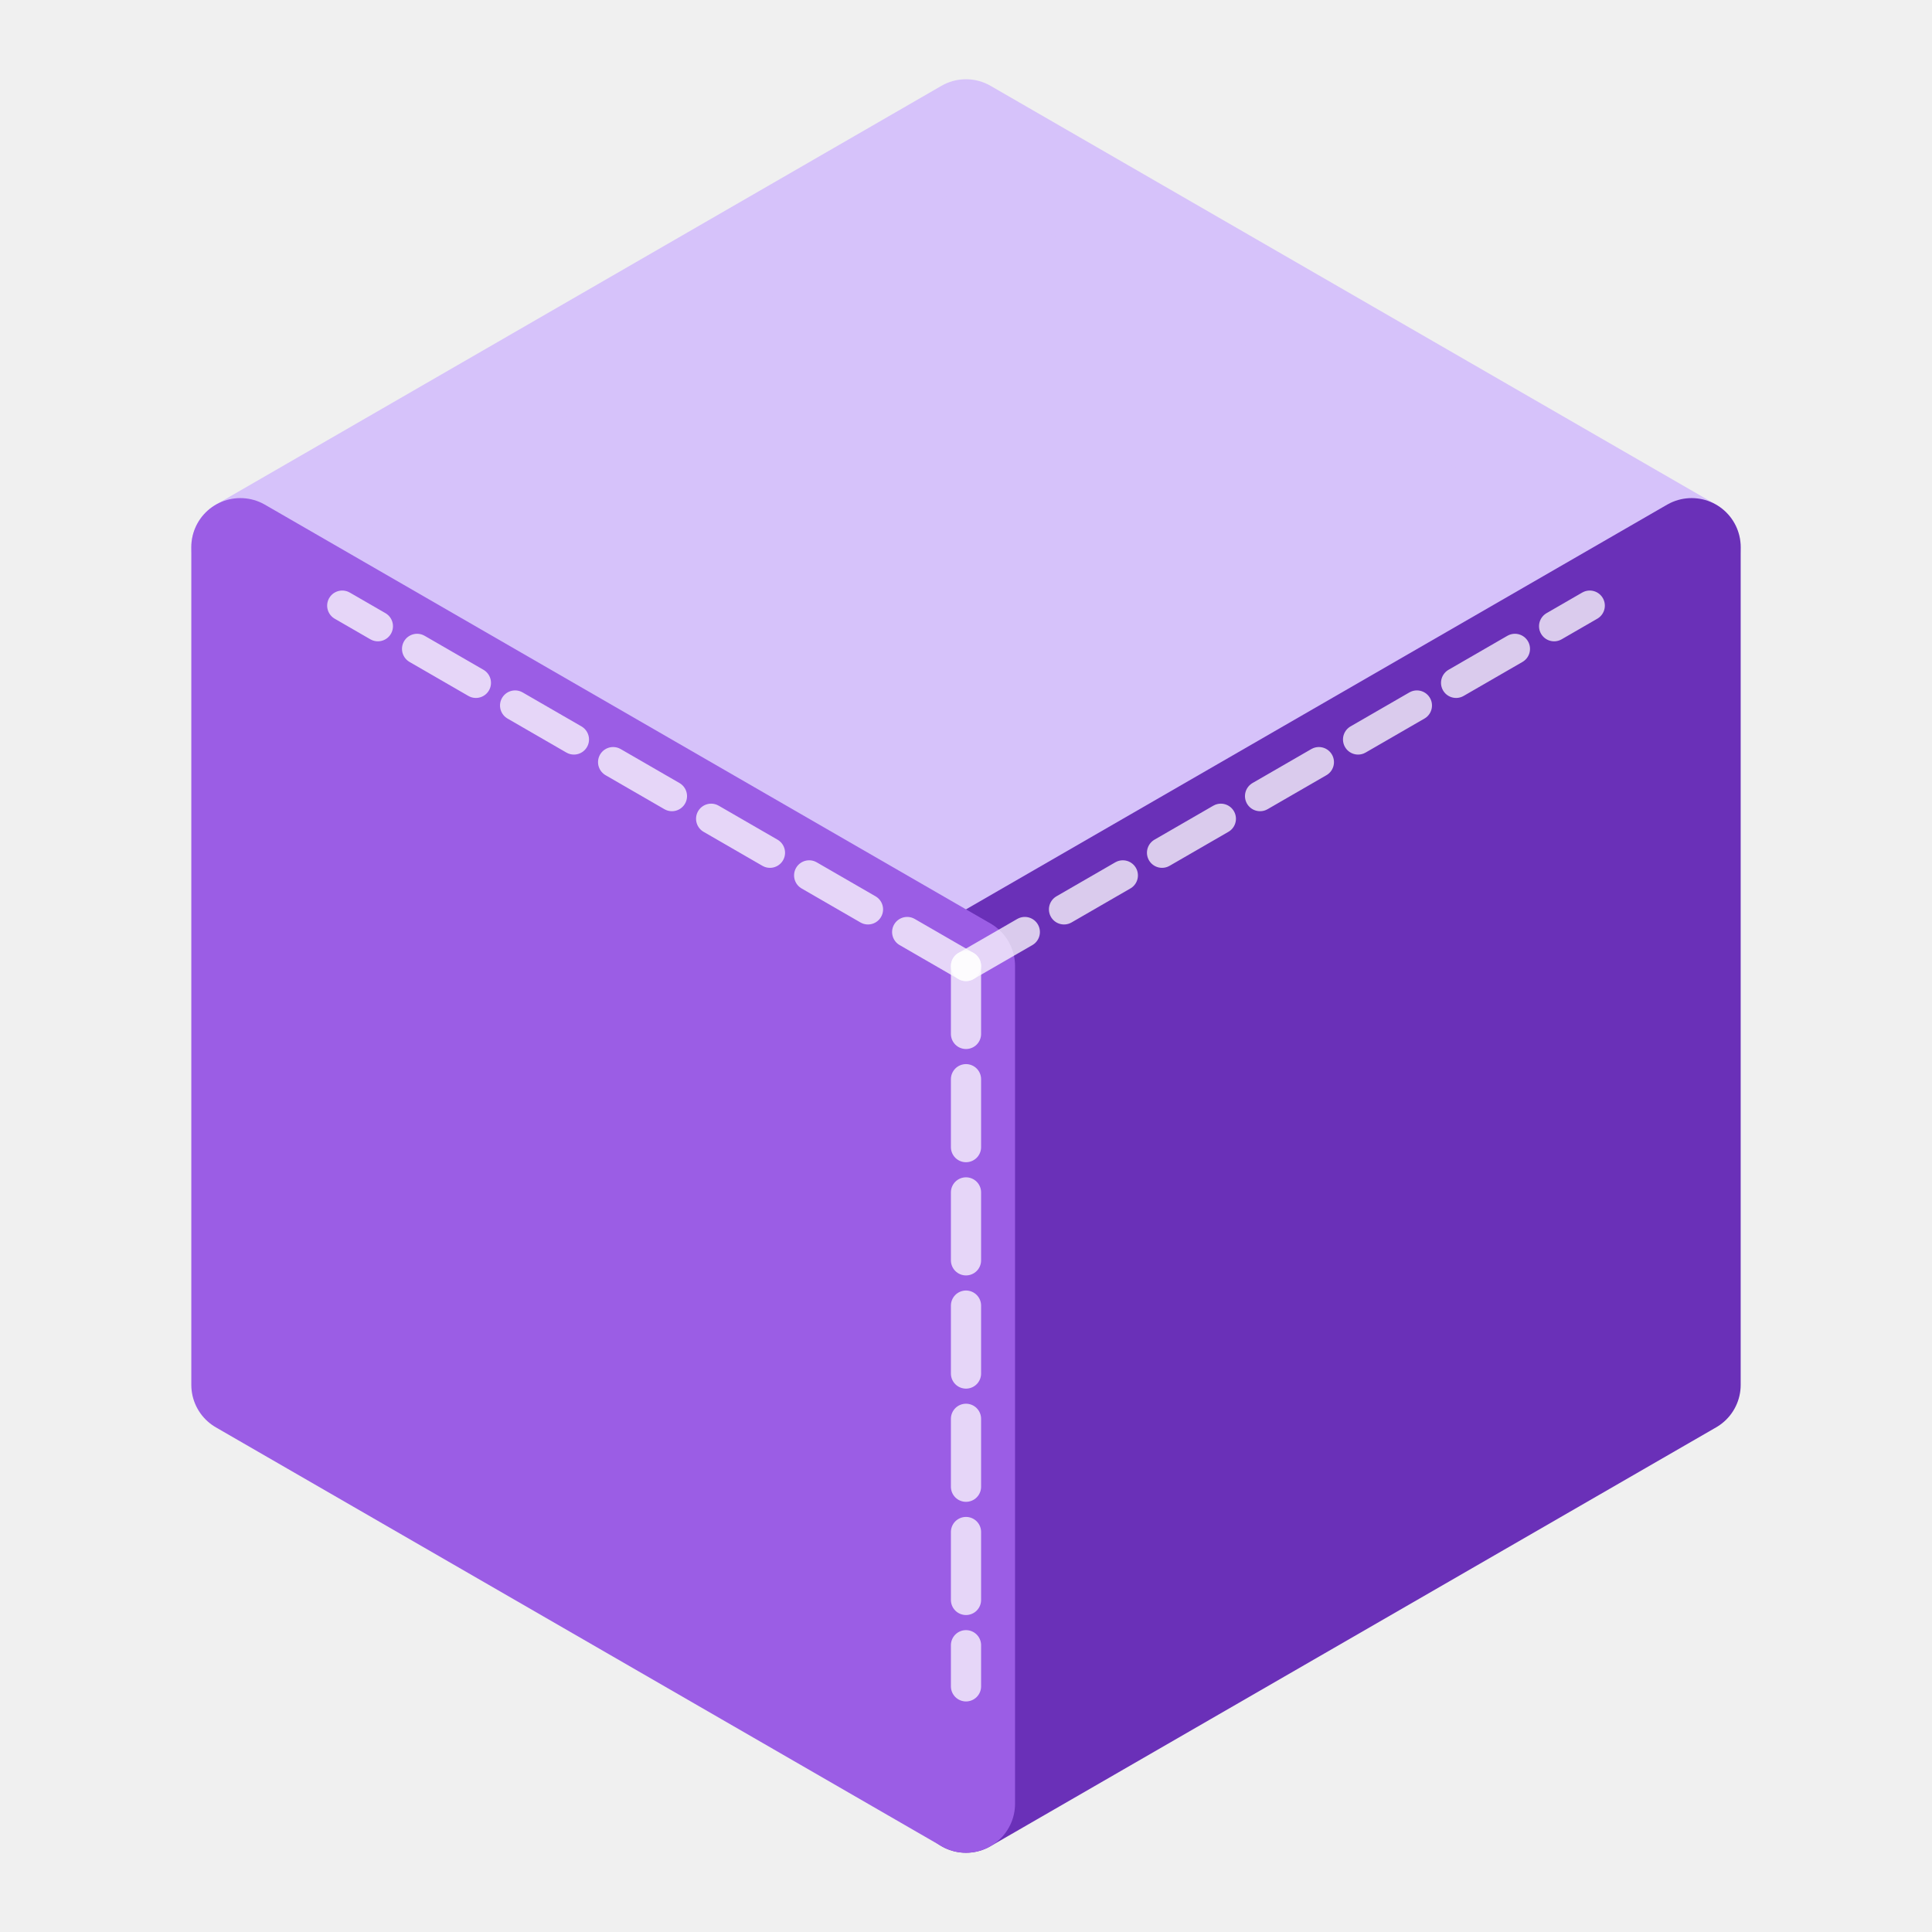
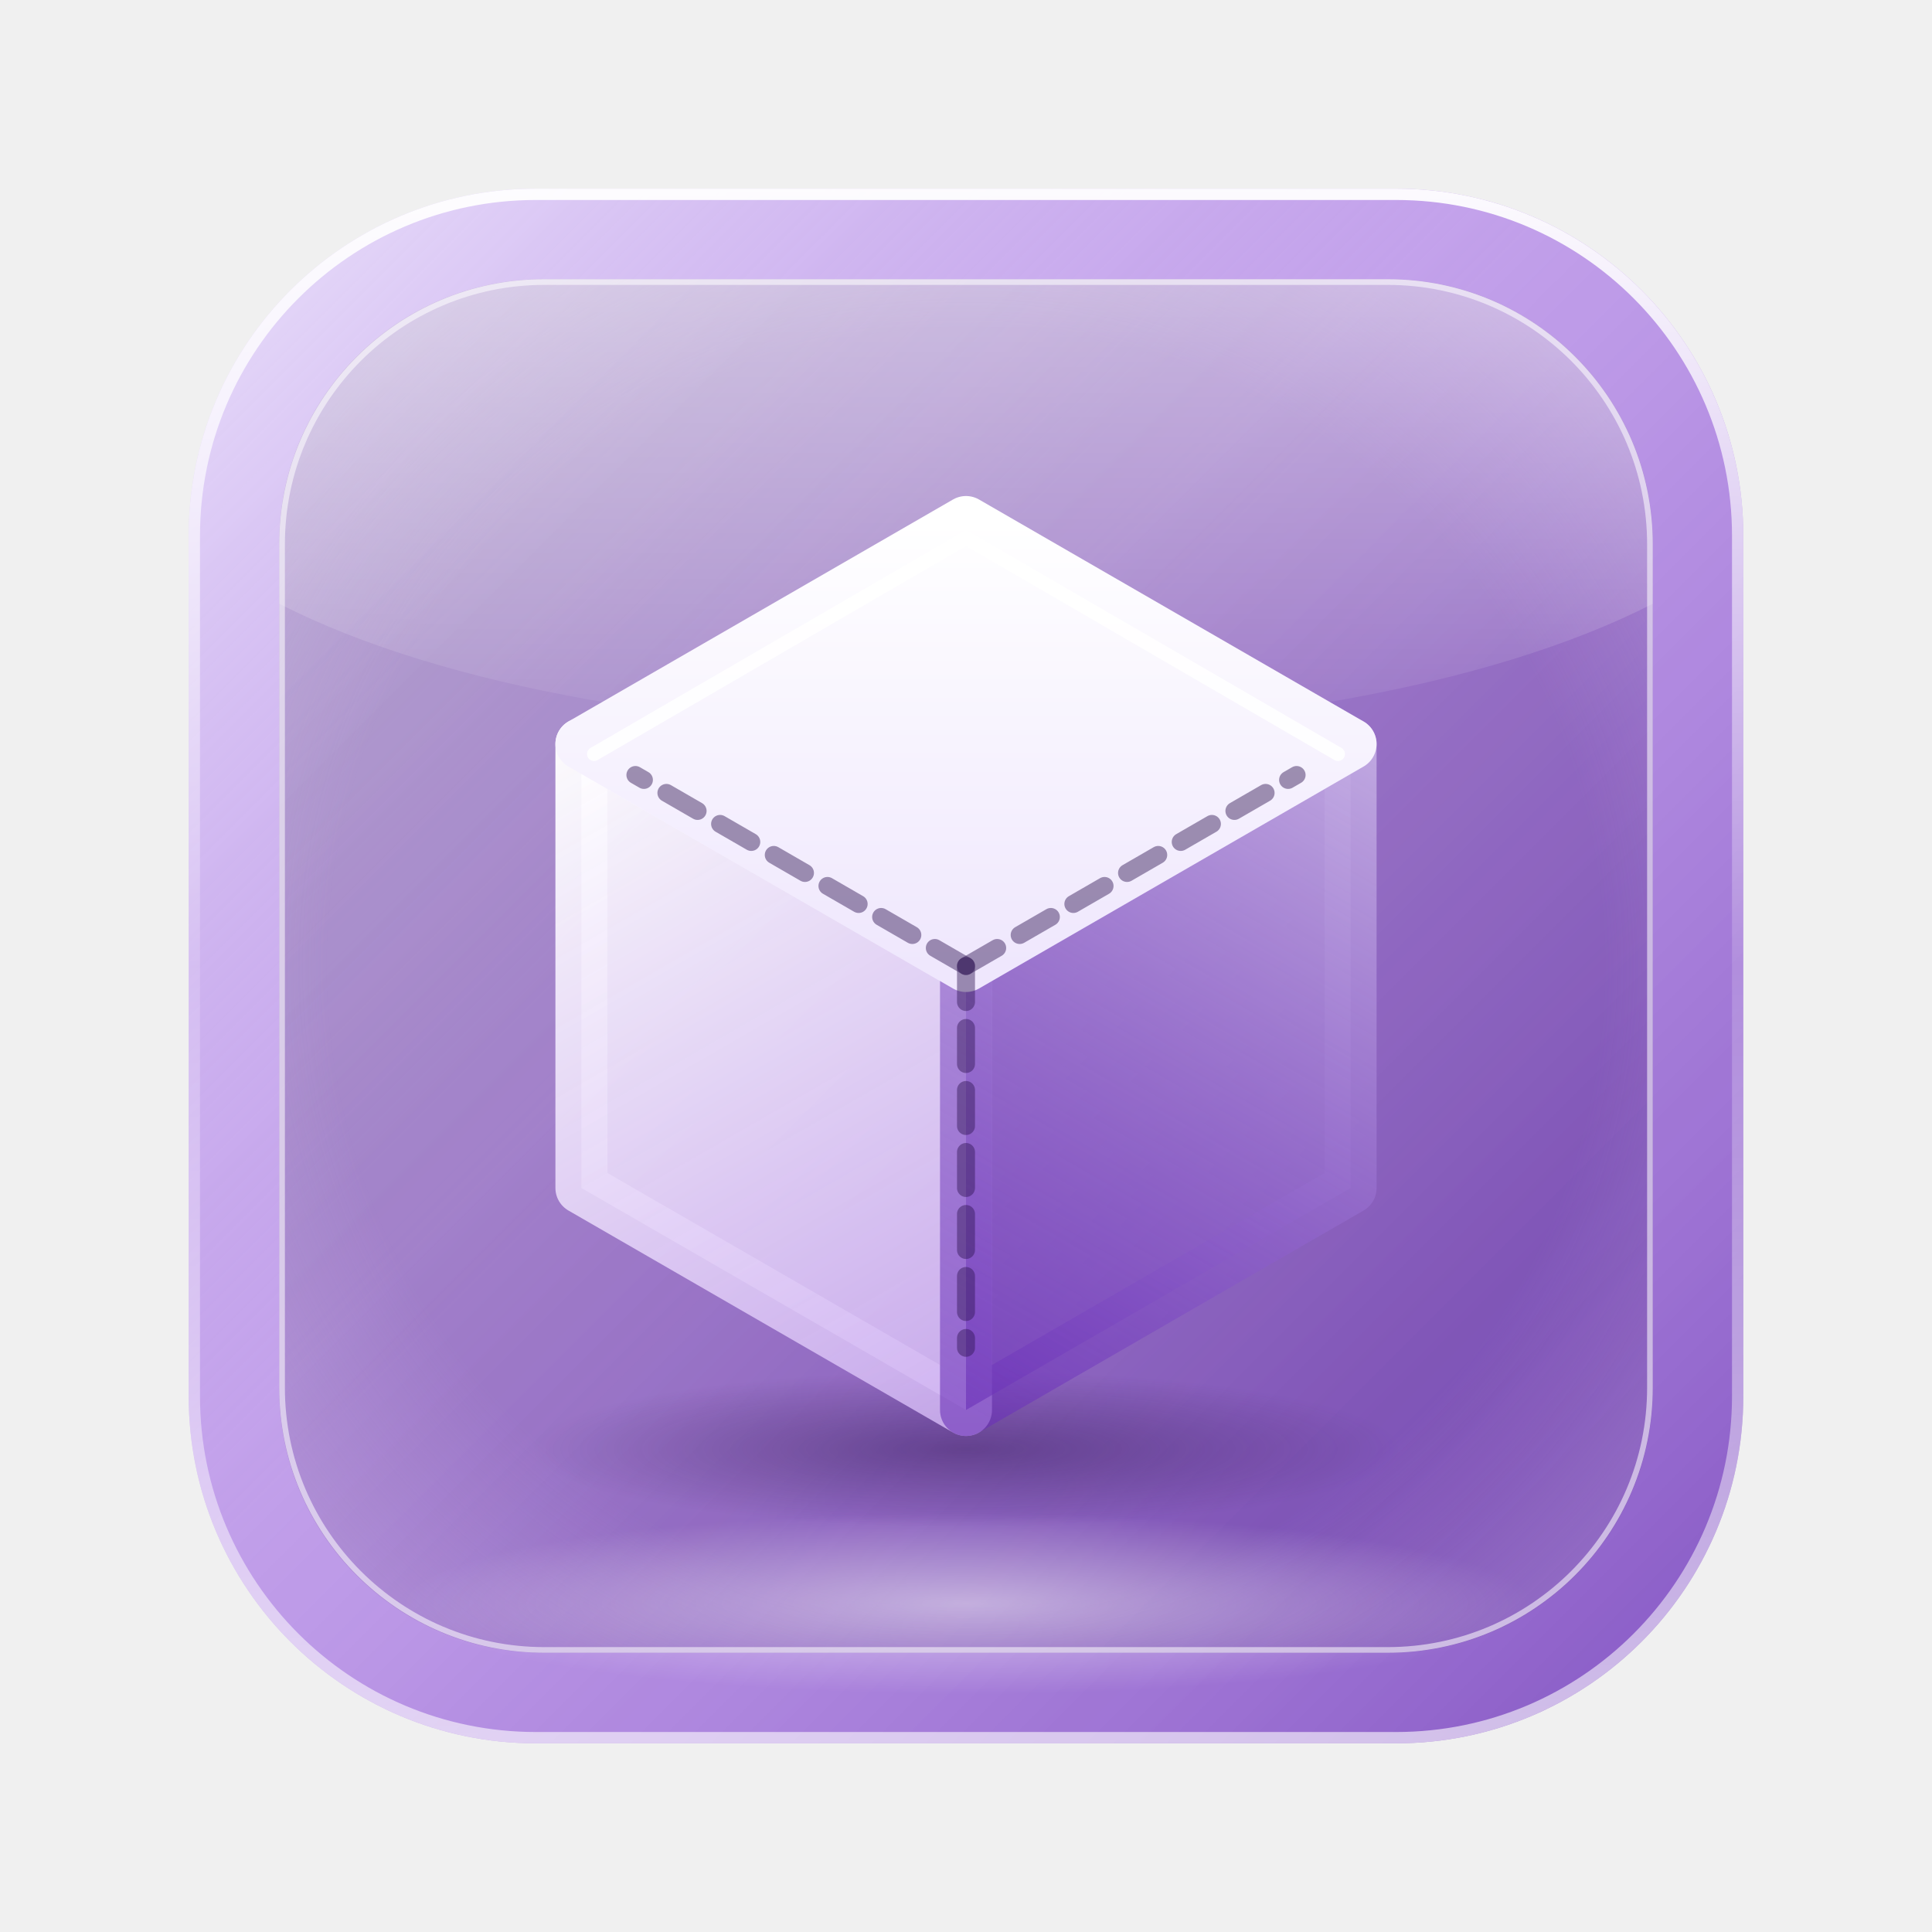
- <svg xmlns="http://www.w3.org/2000/svg" width="512" height="512" viewBox="0 0 512 512" fill="none">
-   <polygon points="256,256 63.7,145 256,34 448.3,145" fill="#D6C2FA" stroke="#D6C2FA" stroke-width="26" stroke-linejoin="round" />
-   <polygon points="256,256 448.3,145 448.3,367 256,478" fill="#6A30B8" stroke="#6A30B8" stroke-width="26" stroke-linejoin="round" />
-   <polygon points="256,256 256,478 63.7,367 63.7,145" fill="#9B5DE5" stroke="#9B5DE5" stroke-width="26" stroke-linejoin="round" />
-   <path d="M256 256 L421.3 160.5" stroke="#FFFFFF" stroke-opacity="0.75" stroke-width="8" stroke-dasharray="18 12" stroke-linecap="round" />
-   <path d="M256 256 L256 446.9" stroke="#FFFFFF" stroke-opacity="0.75" stroke-width="8" stroke-dasharray="18 12" stroke-linecap="round" />
-   <path d="M256 256 L90.7 160.5" stroke="#FFFFFF" stroke-opacity="0.75" stroke-width="8" stroke-dasharray="18 12" stroke-linecap="round" />
+ <svg xmlns="http://www.w3.org/2000/svg" width="64" height="64" viewBox="0 0 1024 1024" fill="none">
+   <defs>
+     <linearGradient id="rim" x1="100" y1="100" x2="924" y2="924" gradientUnits="userSpaceOnUse">
+       <stop offset="0" stop-color="#EBE1FD" stop-opacity="0.85" />
+       <stop offset="0.45" stop-color="#9B5DE5" stop-opacity="0.55" />
+       <stop offset="1" stop-color="#6A30B8" stop-opacity="0.8" />
+     </linearGradient>
+     <linearGradient id="rimHi" x1="0" y1="100" x2="0" y2="924" gradientUnits="userSpaceOnUse">
+       <stop offset="0" stop-color="#FFFFFF" stop-opacity="0.95" />
+       <stop offset="0.5" stop-color="#FFFFFF" stop-opacity="0.15" />
+       <stop offset="1" stop-color="#FFFFFF" stop-opacity="0.6" />
+     </linearGradient>
+     <linearGradient id="well" x1="148" y1="148" x2="876" y2="876" gradientUnits="userSpaceOnUse">
+       <stop offset="0" stop-color="#D6C2FA" stop-opacity="0.14" />
+       <stop offset="0.5" stop-color="#9B5DE5" stop-opacity="0.24" />
+       <stop offset="1" stop-color="#6A30B8" stop-opacity="0.4" />
+     </linearGradient>
+     <radialGradient id="edgeGlow" cx="512" cy="512" r="520" gradientUnits="userSpaceOnUse">
+       <stop offset="0.65" stop-color="#D7BEF5" stop-opacity="0" />
+       <stop offset="1" stop-color="#D7BEF5" stop-opacity="0.45" />
+     </radialGradient>
+     <linearGradient id="gloss" x1="0" y1="148" x2="0" y2="420" gradientUnits="userSpaceOnUse">
+       <stop offset="0" stop-color="#FFFFFF" stop-opacity="0.4" />
+       <stop offset="1" stop-color="#FFFFFF" stop-opacity="0" />
+     </linearGradient>
+     <radialGradient id="pool" cx="512" cy="850" r="300" gradientUnits="userSpaceOnUse" gradientTransform="translate(0 850) scale(1 0.16) translate(0 -850)">
+       <stop offset="0" stop-color="#FFFFFF" stop-opacity="0.5" />
+       <stop offset="1" stop-color="#FFFFFF" stop-opacity="0" />
+     </radialGradient>
+     <radialGradient id="drop" cx="512" cy="768" r="230" gradientUnits="userSpaceOnUse" gradientTransform="translate(0 768) scale(1 0.18) translate(0 -768)">
+       <stop offset="0" stop-color="#301653" stop-opacity="0.45" />
+       <stop offset="1" stop-color="#301653" stop-opacity="0" />
+     </radialGradient>
+     <linearGradient id="gTop" x1="0" y1="34" x2="0" y2="256" gradientUnits="userSpaceOnUse">
+       <stop offset="0" stop-color="#FFFFFF" stop-opacity="1" />
+       <stop offset="1" stop-color="#EFE7FD" stop-opacity="1" />
+     </linearGradient>
+     <linearGradient id="gLeft" x1="64" y1="145" x2="256" y2="478" gradientUnits="userSpaceOnUse">
+       <stop offset="0" stop-color="#FFFFFF" stop-opacity="0.95" />
+       <stop offset="1" stop-color="#D2B6F3" stop-opacity="0.85" />
+     </linearGradient>
+     <linearGradient id="gRight" x1="448" y1="145" x2="256" y2="478" gradientUnits="userSpaceOnUse">
+       <stop offset="0" stop-color="#C3ACE3" stop-opacity="0.9" />
+       <stop offset="1" stop-color="#6A30B8" stop-opacity="0.6" />
+     </linearGradient>
+   </defs>
+   <rect x="100" y="100" width="824" height="824" rx="184" fill="url(#rim)" />
+   <rect x="103" y="103" width="818" height="818" rx="181" stroke="url(#rimHi)" stroke-width="6" />
+   <rect x="148" y="148" width="728" height="728" rx="140" fill="#000000" fill-opacity="0.18" />
+   <rect x="148" y="148" width="728" height="728" rx="140" fill="url(#well)" />
+   <rect x="148" y="148" width="728" height="728" rx="140" fill="url(#edgeGlow)" />
+   <path d="M148 288A140 140 0 0 1 288 148H736A140 140 0 0 1 876 288V320C700 410 324 410 148 320Z" fill="url(#gloss)" />
+   <ellipse cx="512" cy="850" rx="300" ry="48" fill="url(#pool)" />
+   <rect x="149.5" y="149.5" width="725" height="725" rx="139" stroke="#FFFFFF" stroke-opacity="0.55" stroke-width="3" />
+   <ellipse cx="512" cy="768" rx="230" ry="42" fill="url(#drop)" />
+   <g transform="translate(512 512) scale(1.06) translate(-256 -256)">
+     <polygon points="256,256 256,478 63.7,367 63.7,145" fill="url(#gLeft)" stroke="url(#gLeft)" stroke-width="26" stroke-linejoin="round" />
+     <polygon points="256,256 448.3,145 448.3,367 256,478" fill="url(#gRight)" stroke="url(#gRight)" stroke-width="26" stroke-linejoin="round" />
+     <polygon points="256,256 63.7,145 256,34 448.3,145" fill="url(#gTop)" stroke="url(#gTop)" stroke-width="26" stroke-linejoin="round" />
+     <path d="M256 256 L421.3 160.5" stroke="#301653" stroke-opacity="0.45" stroke-width="9" stroke-dasharray="18 13" stroke-linecap="round" />
+     <path d="M256 256 L256 446.9" stroke="#301653" stroke-opacity="0.45" stroke-width="9" stroke-dasharray="18 13" stroke-linecap="round" />
+     <path d="M256 256 L90.7 160.5" stroke="#301653" stroke-opacity="0.45" stroke-width="9" stroke-dasharray="18 13" stroke-linecap="round" />
+     <path d="M70 150 L256 42 L442 150" stroke="#FFFFFF" stroke-opacity="0.9" stroke-width="7" stroke-linecap="round" stroke-linejoin="round" fill="none" />
+   </g>
</svg>
